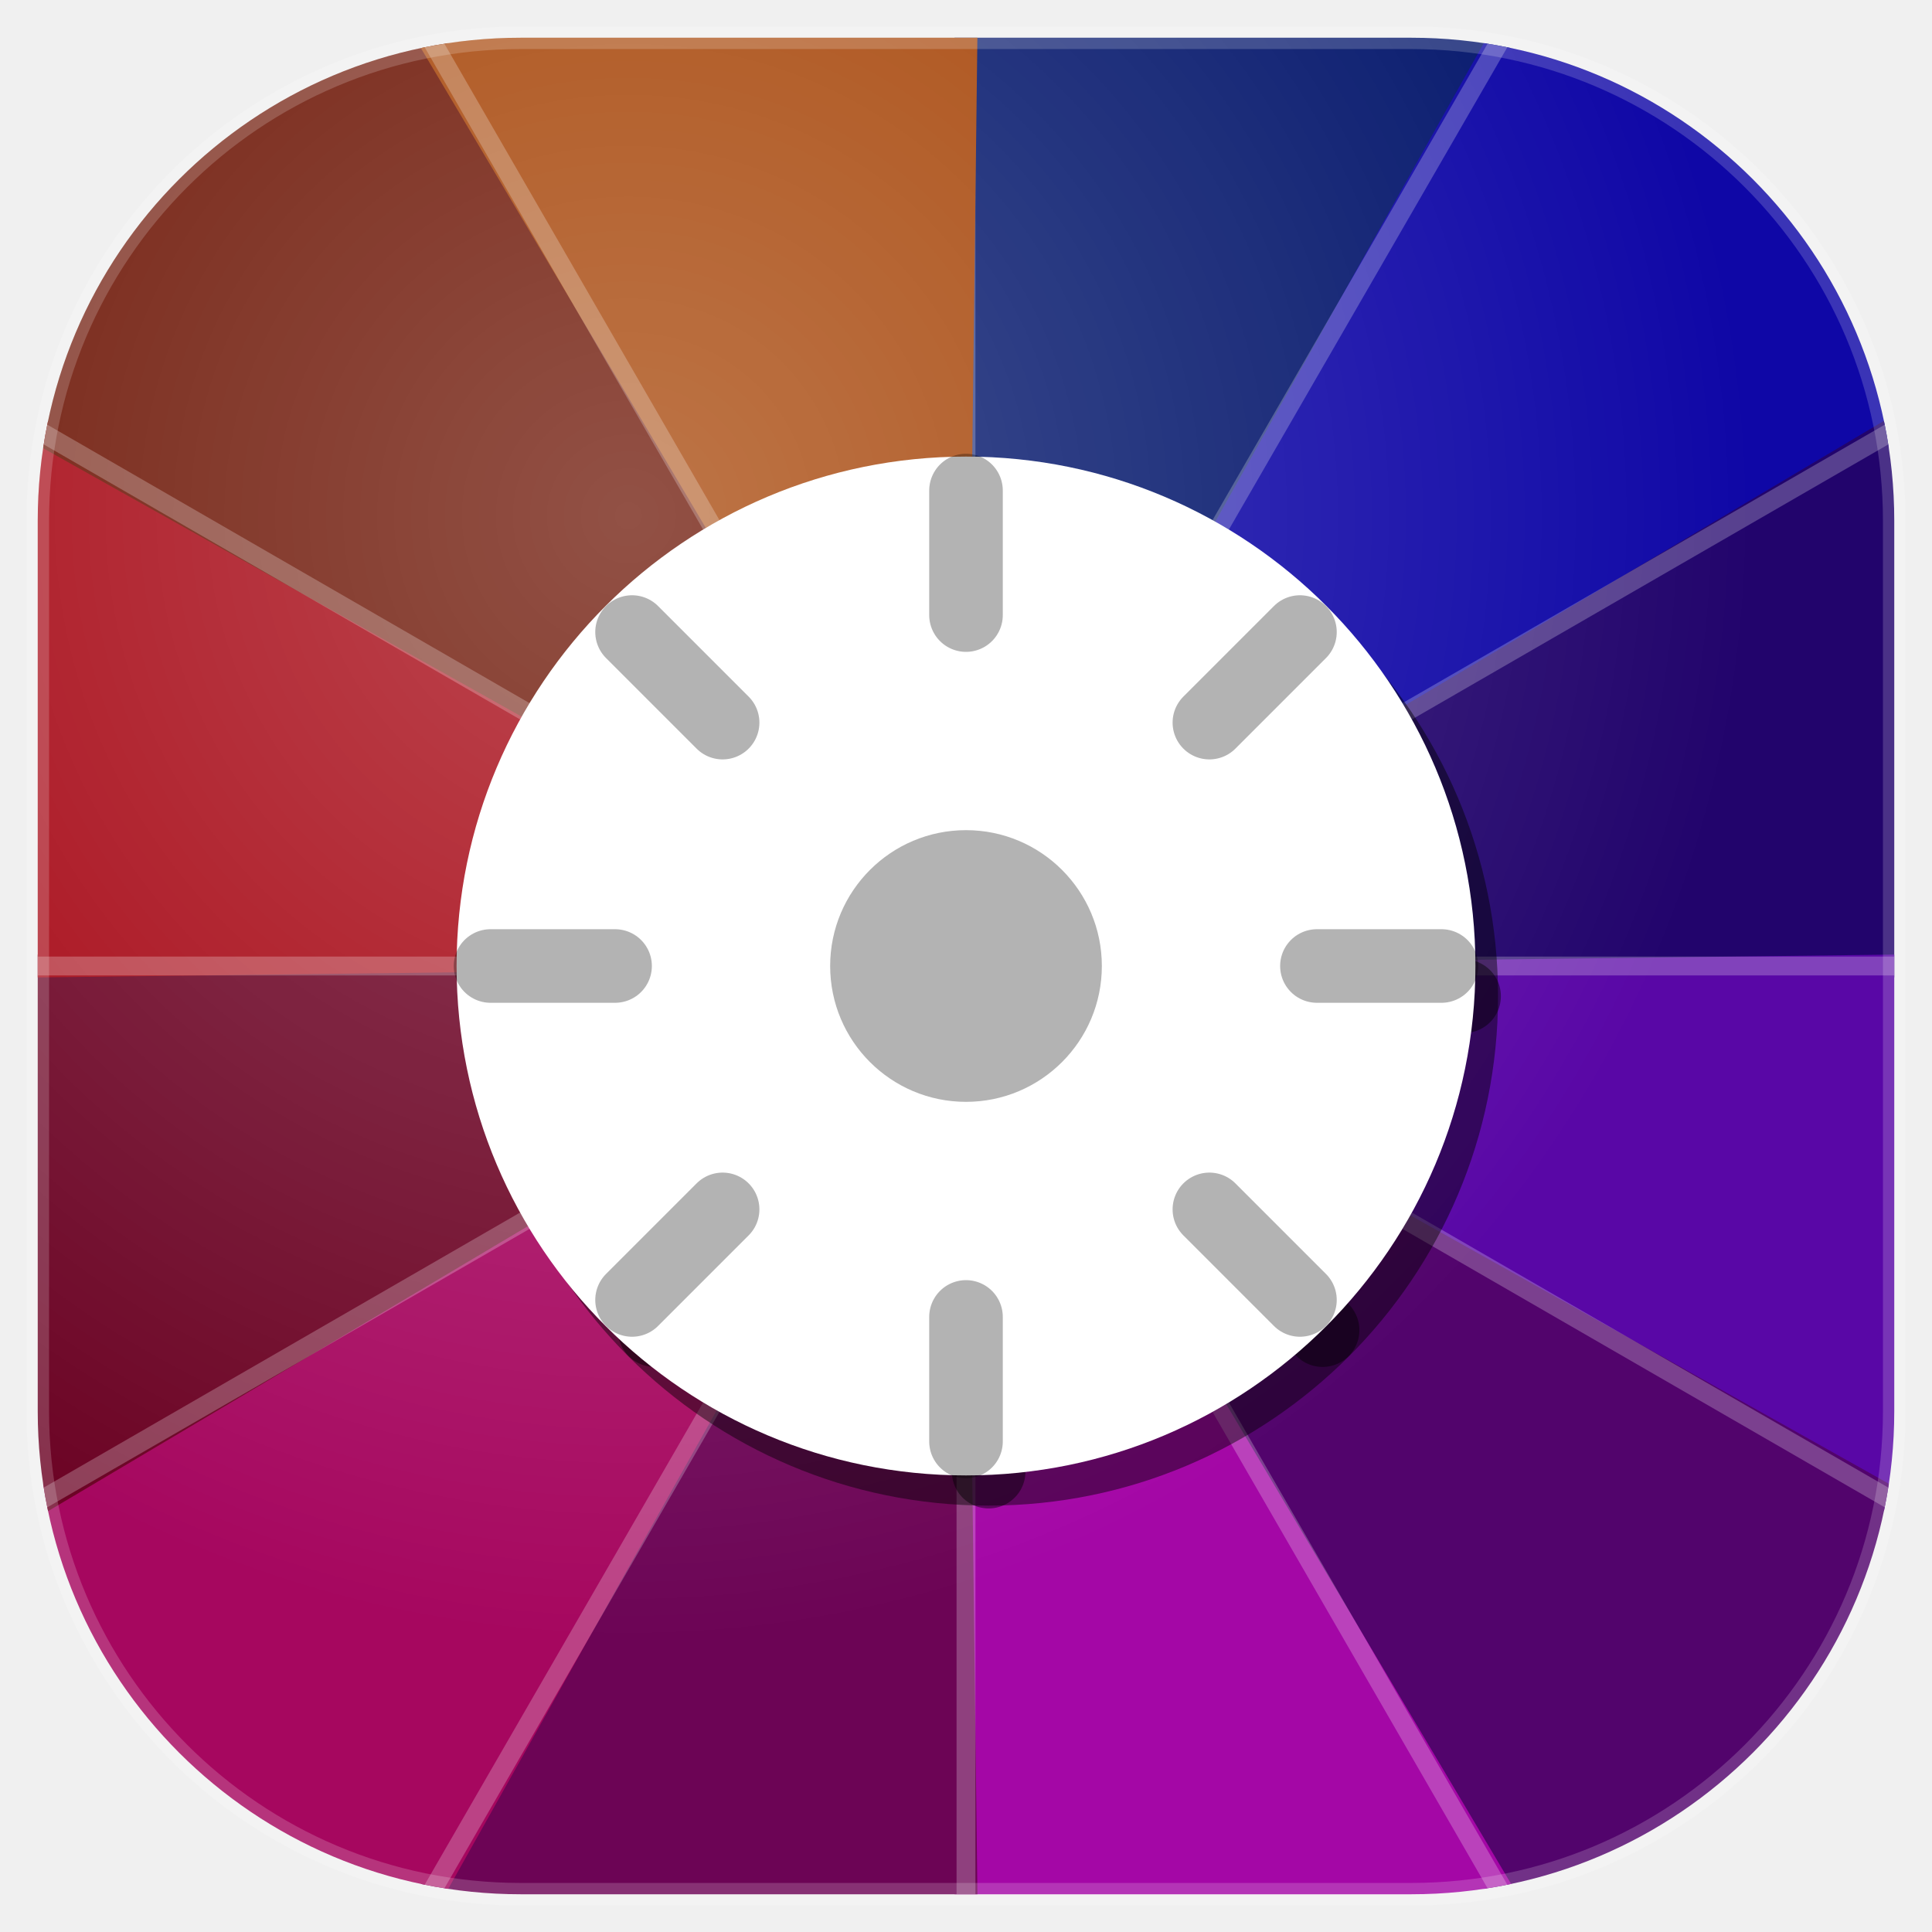
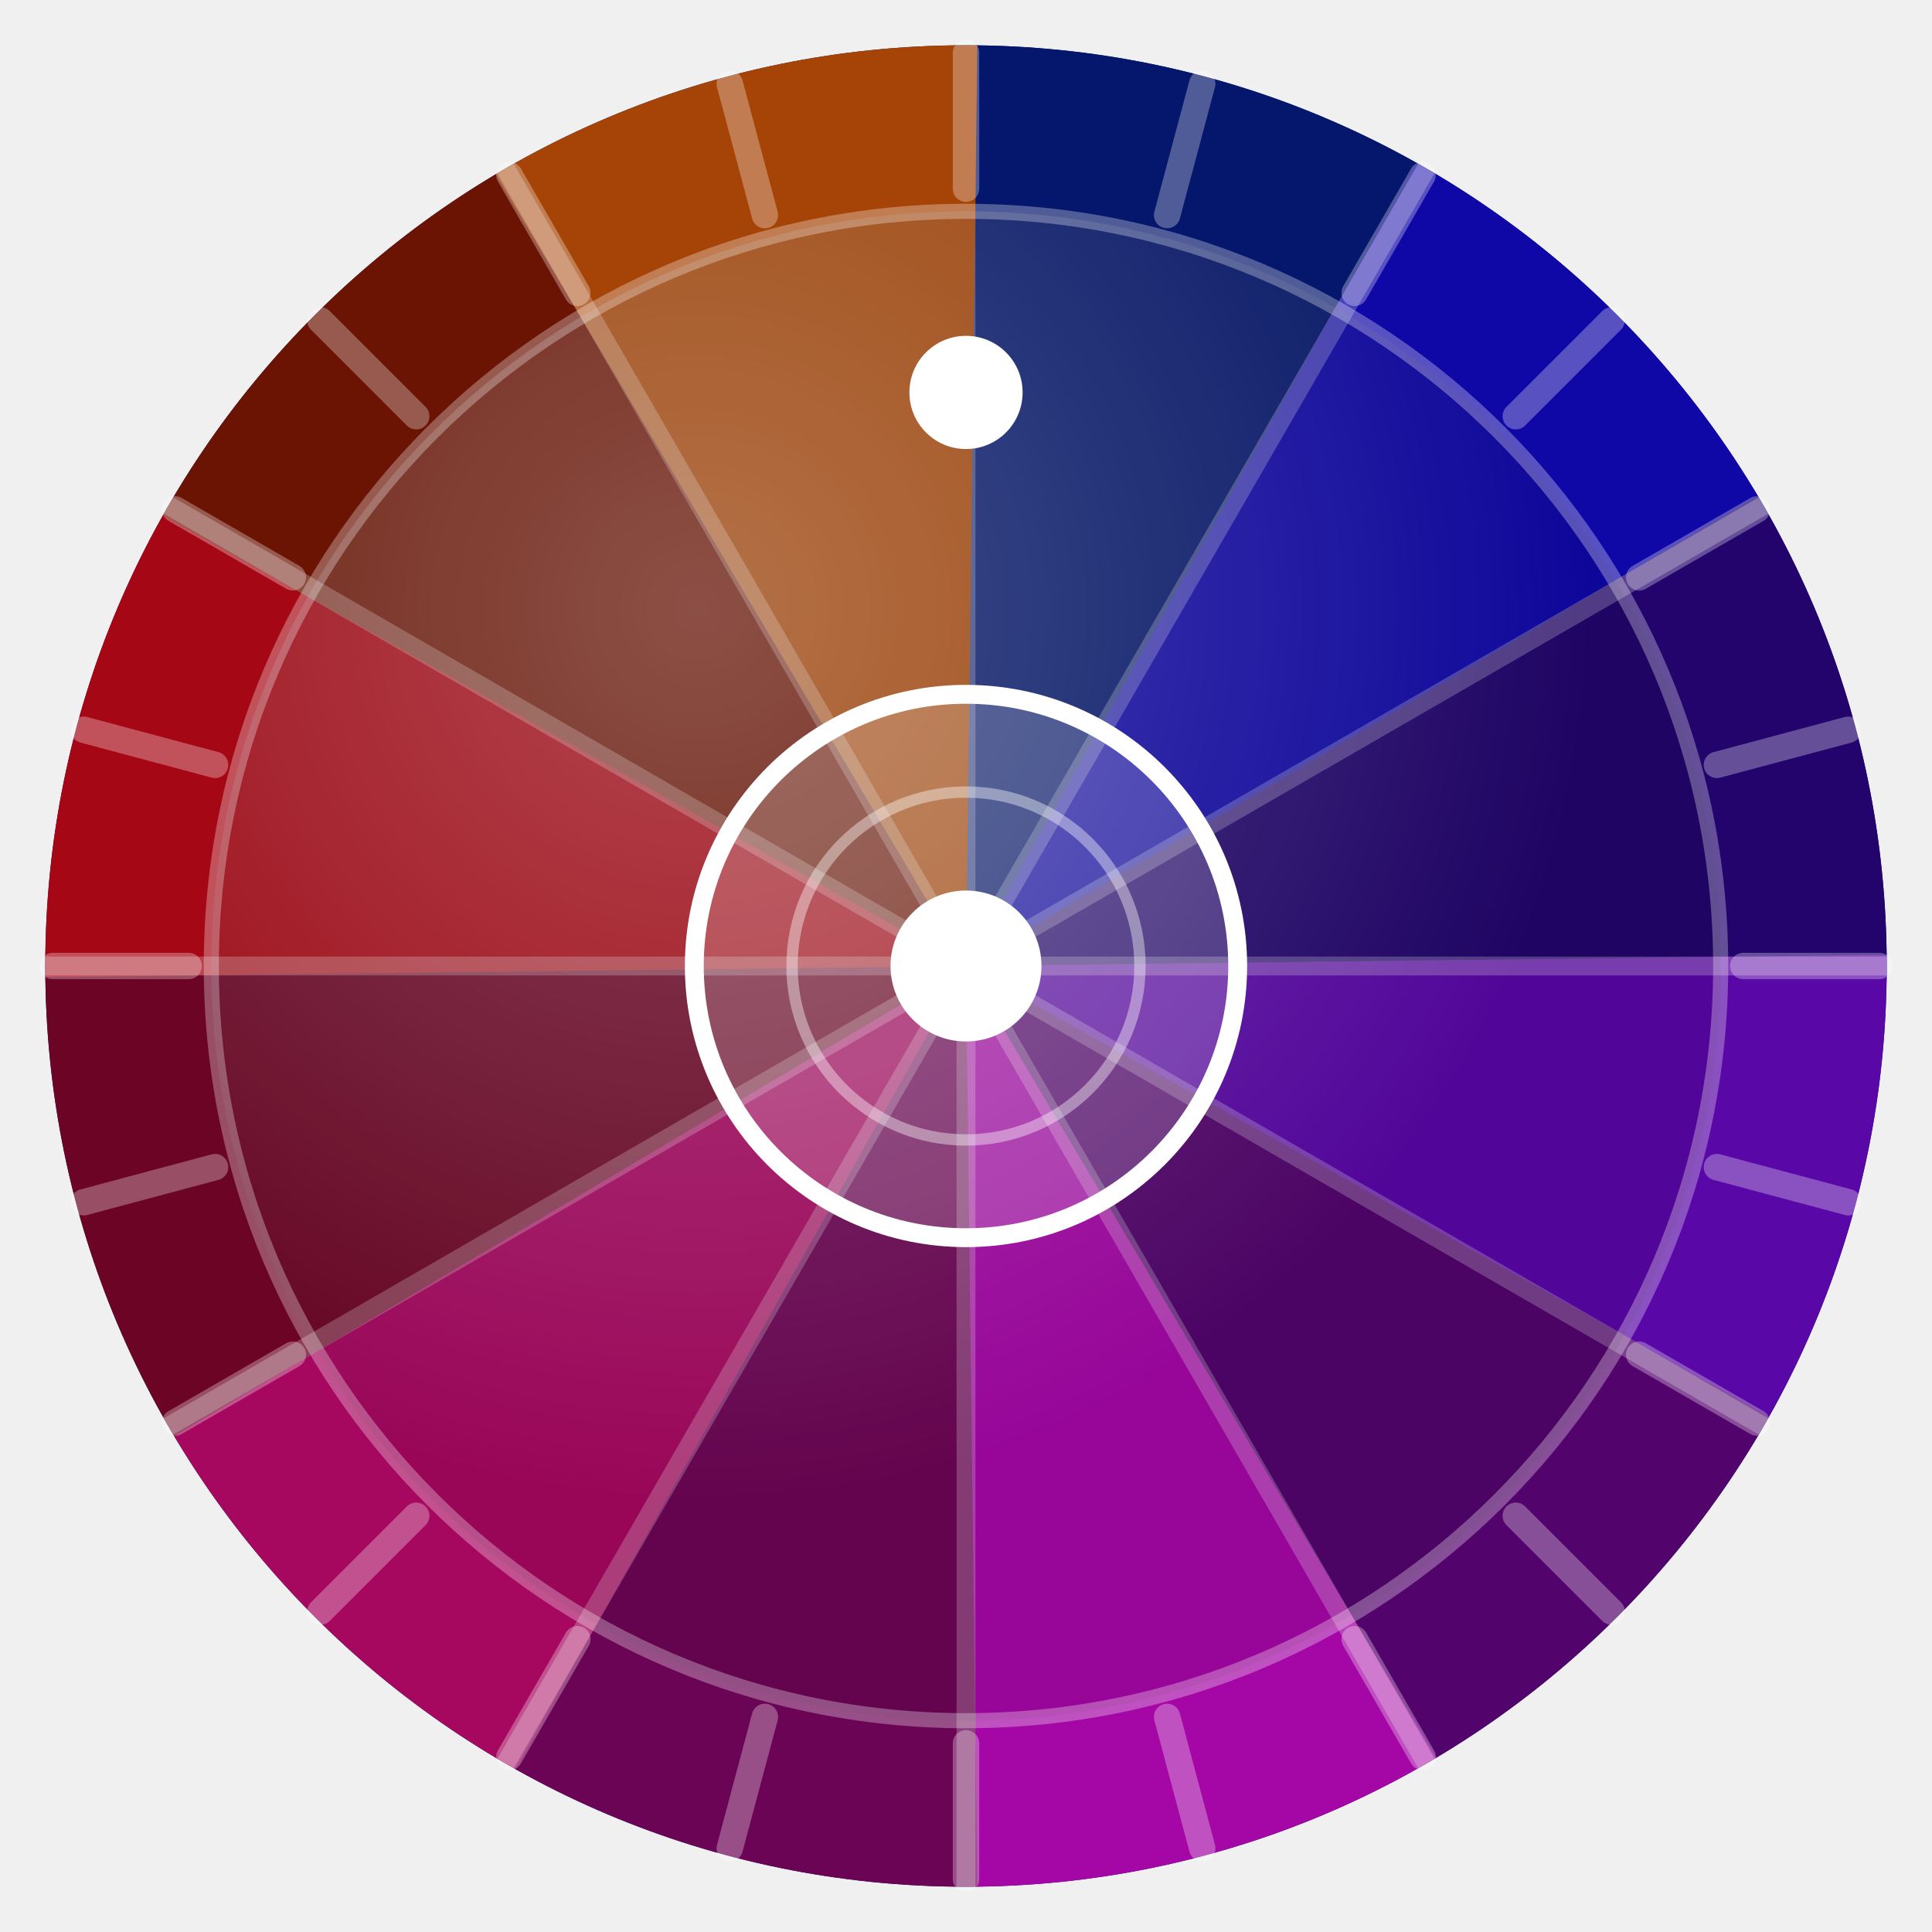
<svg xmlns="http://www.w3.org/2000/svg" width="512" height="512" viewBox="0 0 512 512">
  <defs>
-     <path id="wedge" d="M256 256 L249.6 -264.0 L521.5 -191.1 Z" />
-     <path id="lead" d="M256 256 L256.0 -264.0" />
-     <clipPath id="plate">
-       <rect x="10" y="10" width="492" height="492" rx="128" />
-     </clipPath>
-     <radialGradient id="shine" cx="0.32" cy="0.26" r="1">
+     <path id="jogWedge" d="M256 256 L249.9 -244.0 L511.3 -173.9 Z" />
+     <path id="jogLead" d="M256 256 L256.0 -244.0" />
+     <radialGradient id="jogShine" cx="0.32" cy="0.26" r="1">
      <stop offset="0" stop-color="#ffffff" stop-opacity="0.26" />
      <stop offset="0.6" stop-color="#ffffff" stop-opacity="0" />
    </radialGradient>
  </defs>
-   <g clip-path="url(#plate)">
-     <use href="#wedge" transform="rotate(0 256 256)" fill="hsl(229,92%,22%)" />
-     <use href="#lead" transform="rotate(0 256 256)" stroke="rgba(255,255,255,0.24)" stroke-width="5" />
-     <use href="#wedge" transform="rotate(30 256 256)" fill="hsl(243,92%,34%)" />
-     <use href="#lead" transform="rotate(30 256 256)" stroke="rgba(255,255,255,0.24)" stroke-width="5" />
-     <use href="#wedge" transform="rotate(60 256 256)" fill="hsl(257,92%,22%)" />
-     <use href="#lead" transform="rotate(60 256 256)" stroke="rgba(255,255,255,0.24)" stroke-width="5" />
-     <use href="#wedge" transform="rotate(90 256 256)" fill="hsl(271,92%,34%)" />
-     <use href="#lead" transform="rotate(90 256 256)" stroke="rgba(255,255,255,0.24)" stroke-width="5" />
-     <use href="#wedge" transform="rotate(120 256 256)" fill="hsl(285,92%,22%)" />
-     <use href="#lead" transform="rotate(120 256 256)" stroke="rgba(255,255,255,0.24)" stroke-width="5" />
-     <use href="#wedge" transform="rotate(150 256 256)" fill="hsl(299,92%,34%)" />
-     <use href="#lead" transform="rotate(150 256 256)" stroke="rgba(255,255,255,0.24)" stroke-width="5" />
-     <use href="#wedge" transform="rotate(180 256 256)" fill="hsl(313,92%,22%)" />
-     <use href="#lead" transform="rotate(180 256 256)" stroke="rgba(255,255,255,0.24)" stroke-width="5" />
-     <use href="#wedge" transform="rotate(210 256 256)" fill="hsl(327,92%,34%)" />
-     <use href="#lead" transform="rotate(210 256 256)" stroke="rgba(255,255,255,0.24)" stroke-width="5" />
-     <use href="#wedge" transform="rotate(240 256 256)" fill="hsl(341,92%,22%)" />
-     <use href="#lead" transform="rotate(240 256 256)" stroke="rgba(255,255,255,0.24)" stroke-width="5" />
-     <use href="#wedge" transform="rotate(270 256 256)" fill="hsl(355,92%,34%)" />
-     <use href="#lead" transform="rotate(270 256 256)" stroke="rgba(255,255,255,0.24)" stroke-width="5" />
-     <use href="#wedge" transform="rotate(300 256 256)" fill="hsl(9,92%,22%)" />
-     <use href="#lead" transform="rotate(300 256 256)" stroke="rgba(255,255,255,0.24)" stroke-width="5" />
-     <use href="#wedge" transform="rotate(330 256 256)" fill="hsl(23,92%,34%)" />
-     <use href="#lead" transform="rotate(330 256 256)" stroke="rgba(255,255,255,0.24)" stroke-width="5" />
-     <rect x="10" y="10" width="492" height="492" rx="128" fill="url(#shine)" />
+   <clipPath id="jogDisc">
+     <circle cx="256" cy="256" r="244" />
+   </clipPath>
+   <clipPath id="jogFace">
+     <circle cx="256" cy="256" r="200" />
+   </clipPath>
+   <circle cx="256" cy="256" r="244" fill="hsl(229,92%,24%)" />
+   <g clip-path="url(#jogDisc)">
+     <use href="#jogWedge" transform="rotate(0 256 256)" fill="hsl(229,92%,22%)" />
+     <use href="#jogLead" transform="rotate(0 256 256)" stroke="rgba(255,255,255,0.24)" stroke-width="5" />
+     <use href="#jogWedge" transform="rotate(30 256 256)" fill="hsl(243,92%,34%)" />
+     <use href="#jogLead" transform="rotate(30 256 256)" stroke="rgba(255,255,255,0.24)" stroke-width="5" />
+     <use href="#jogWedge" transform="rotate(60 256 256)" fill="hsl(257,92%,22%)" />
+     <use href="#jogLead" transform="rotate(60 256 256)" stroke="rgba(255,255,255,0.24)" stroke-width="5" />
+     <use href="#jogWedge" transform="rotate(90 256 256)" fill="hsl(271,92%,34%)" />
+     <use href="#jogLead" transform="rotate(90 256 256)" stroke="rgba(255,255,255,0.24)" stroke-width="5" />
+     <use href="#jogWedge" transform="rotate(120 256 256)" fill="hsl(285,92%,22%)" />
+     <use href="#jogLead" transform="rotate(120 256 256)" stroke="rgba(255,255,255,0.24)" stroke-width="5" />
+     <use href="#jogWedge" transform="rotate(150 256 256)" fill="hsl(299,92%,34%)" />
+     <use href="#jogLead" transform="rotate(150 256 256)" stroke="rgba(255,255,255,0.24)" stroke-width="5" />
+     <use href="#jogWedge" transform="rotate(180 256 256)" fill="hsl(313,92%,22%)" />
+     <use href="#jogLead" transform="rotate(180 256 256)" stroke="rgba(255,255,255,0.24)" stroke-width="5" />
+     <use href="#jogWedge" transform="rotate(210 256 256)" fill="hsl(327,92%,34%)" />
+     <use href="#jogLead" transform="rotate(210 256 256)" stroke="rgba(255,255,255,0.24)" stroke-width="5" />
+     <use href="#jogWedge" transform="rotate(240 256 256)" fill="hsl(341,92%,22%)" />
+     <use href="#jogLead" transform="rotate(240 256 256)" stroke="rgba(255,255,255,0.24)" stroke-width="5" />
+     <use href="#jogWedge" transform="rotate(270 256 256)" fill="hsl(355,92%,34%)" />
+     <use href="#jogLead" transform="rotate(270 256 256)" stroke="rgba(255,255,255,0.24)" stroke-width="5" />
+     <use href="#jogWedge" transform="rotate(300 256 256)" fill="hsl(9,92%,22%)" />
+     <use href="#jogLead" transform="rotate(300 256 256)" stroke="rgba(255,255,255,0.24)" stroke-width="5" />
+     <use href="#jogWedge" transform="rotate(330 256 256)" fill="hsl(23,92%,34%)" />
+     <use href="#jogLead" transform="rotate(330 256 256)" stroke="rgba(255,255,255,0.24)" stroke-width="5" />
  </g>
-   <rect x="10" y="10" width="492" height="492" rx="128" fill="none" stroke="rgba(255,255,255,0.18)" stroke-width="6" />
-   <g transform="translate(6,8)">
-     <g transform="translate(76,76) scale(15)">
-       <circle cx="12" cy="12" r="9" fill="rgba(0,0,0,0.45)" />
-       <circle cx="12" cy="12" r="2.4" fill="rgba(0,0,0,0.45)" />
-       <g stroke="rgba(0,0,0,0.45)" stroke-width="1.3" stroke-linecap="round">
-         <path d="M12 3.6v2.2M12 18.2v2.2M3.6 12h2.2M18.2 12h2.2M6.1 6.1l1.6 1.6M16.3 16.3l1.6 1.6M17.9 6.1l-1.6 1.6M7.7 16.3l-1.6 1.6" />
-       </g>
-     </g>
+   <path d="M256.0 14.0 L256.0 50.0" fill="none" stroke="#ffffff" stroke-width="7" stroke-linecap="round" opacity="0.3" />
+   <path d="M318.6 22.2 L309.3 57.0" fill="none" stroke="#ffffff" stroke-width="7" stroke-linecap="round" opacity="0.3" />
+   <path d="M377.0 46.4 L359.0 77.6" fill="none" stroke="#ffffff" stroke-width="7" stroke-linecap="round" opacity="0.3" />
+   <path d="M427.1 84.9 L401.7 110.3" fill="none" stroke="#ffffff" stroke-width="7" stroke-linecap="round" opacity="0.3" />
+   <path d="M465.6 135.0 L434.4 153.0" fill="none" stroke="#ffffff" stroke-width="7" stroke-linecap="round" opacity="0.3" />
+   <path d="M489.8 193.4 L455.0 202.7" fill="none" stroke="#ffffff" stroke-width="7" stroke-linecap="round" opacity="0.3" />
+   <path d="M498.0 256.0 L462.0 256.0" fill="none" stroke="#ffffff" stroke-width="7" stroke-linecap="round" opacity="0.3" />
+   <path d="M489.8 318.6 L455.0 309.3" fill="none" stroke="#ffffff" stroke-width="7" stroke-linecap="round" opacity="0.3" />
+   <path d="M465.6 377.0 L434.4 359.0" fill="none" stroke="#ffffff" stroke-width="7" stroke-linecap="round" opacity="0.3" />
+   <path d="M427.1 427.1 L401.7 401.7" fill="none" stroke="#ffffff" stroke-width="7" stroke-linecap="round" opacity="0.3" />
+   <path d="M377.0 465.6 L359.0 434.4" fill="none" stroke="#ffffff" stroke-width="7" stroke-linecap="round" opacity="0.3" />
+   <path d="M318.6 489.8 L309.3 455.0" fill="none" stroke="#ffffff" stroke-width="7" stroke-linecap="round" opacity="0.3" />
+   <path d="M256.0 498.0 L256.0 462.0" fill="none" stroke="#ffffff" stroke-width="7" stroke-linecap="round" opacity="0.3" />
+   <path d="M193.4 489.8 L202.7 455.0" fill="none" stroke="#ffffff" stroke-width="7" stroke-linecap="round" opacity="0.3" />
+   <path d="M135.0 465.6 L153.0 434.4" fill="none" stroke="#ffffff" stroke-width="7" stroke-linecap="round" opacity="0.3" />
+   <path d="M84.9 427.1 L110.3 401.7" fill="none" stroke="#ffffff" stroke-width="7" stroke-linecap="round" opacity="0.3" />
+   <path d="M46.4 377.0 L77.6 359.0" fill="none" stroke="#ffffff" stroke-width="7" stroke-linecap="round" opacity="0.3" />
+   <path d="M22.2 318.6 L57.0 309.3" fill="none" stroke="#ffffff" stroke-width="7" stroke-linecap="round" opacity="0.3" />
+   <path d="M14.0 256.0 L50.0 256.0" fill="none" stroke="#ffffff" stroke-width="7" stroke-linecap="round" opacity="0.3" />
+   <path d="M22.2 193.4 L57.0 202.7" fill="none" stroke="#ffffff" stroke-width="7" stroke-linecap="round" opacity="0.3" />
+   <path d="M46.4 135.0 L77.6 153.0" fill="none" stroke="#ffffff" stroke-width="7" stroke-linecap="round" opacity="0.3" />
+   <path d="M84.9 84.9 L110.3 110.3" fill="none" stroke="#ffffff" stroke-width="7" stroke-linecap="round" opacity="0.3" />
+   <path d="M135.0 46.4 L153.0 77.6" fill="none" stroke="#ffffff" stroke-width="7" stroke-linecap="round" opacity="0.3" />
+   <path d="M193.4 22.2 L202.7 57.0" fill="none" stroke="#ffffff" stroke-width="7" stroke-linecap="round" opacity="0.3" />
+   <circle cx="256" cy="256" r="200" fill="rgba(0,0,0,0.08)" stroke="rgba(255,255,255,0.3)" stroke-width="4" />
+   <g clip-path="url(#jogFace)">
+     <circle cx="256" cy="256" r="200" fill="url(#jogShine)" />
  </g>
-   <g transform="translate(76,76) scale(15)">
-     <circle cx="12" cy="12" r="9" fill="#ffffff" />
-     <circle cx="12" cy="12" r="2.4" fill="rgba(0,0,0,0.3)" />
-     <g stroke="rgba(0,0,0,0.3)" stroke-width="1.3" stroke-linecap="round">
-       <path d="M12 3.6v2.2M12 18.2v2.2M3.6 12h2.2M18.2 12h2.2M6.1 6.1l1.6 1.6M16.3 16.3l1.6 1.6M17.9 6.1l-1.6 1.6M7.7 16.3l-1.6 1.6" />
-     </g>
-   </g>
+   <circle cx="256" cy="256" r="72" fill="rgba(255,255,255,0.18)" stroke="#ffffff" stroke-width="5" />
+   <circle cx="256" cy="256" r="46.1" fill="none" stroke="#ffffff" stroke-width="3" opacity="0.4" />
+   <circle cx="256" cy="256" r="20" fill="#ffffff" />
+   <circle cx="256" cy="104.0" r="15" fill="#ffffff" />
</svg>
